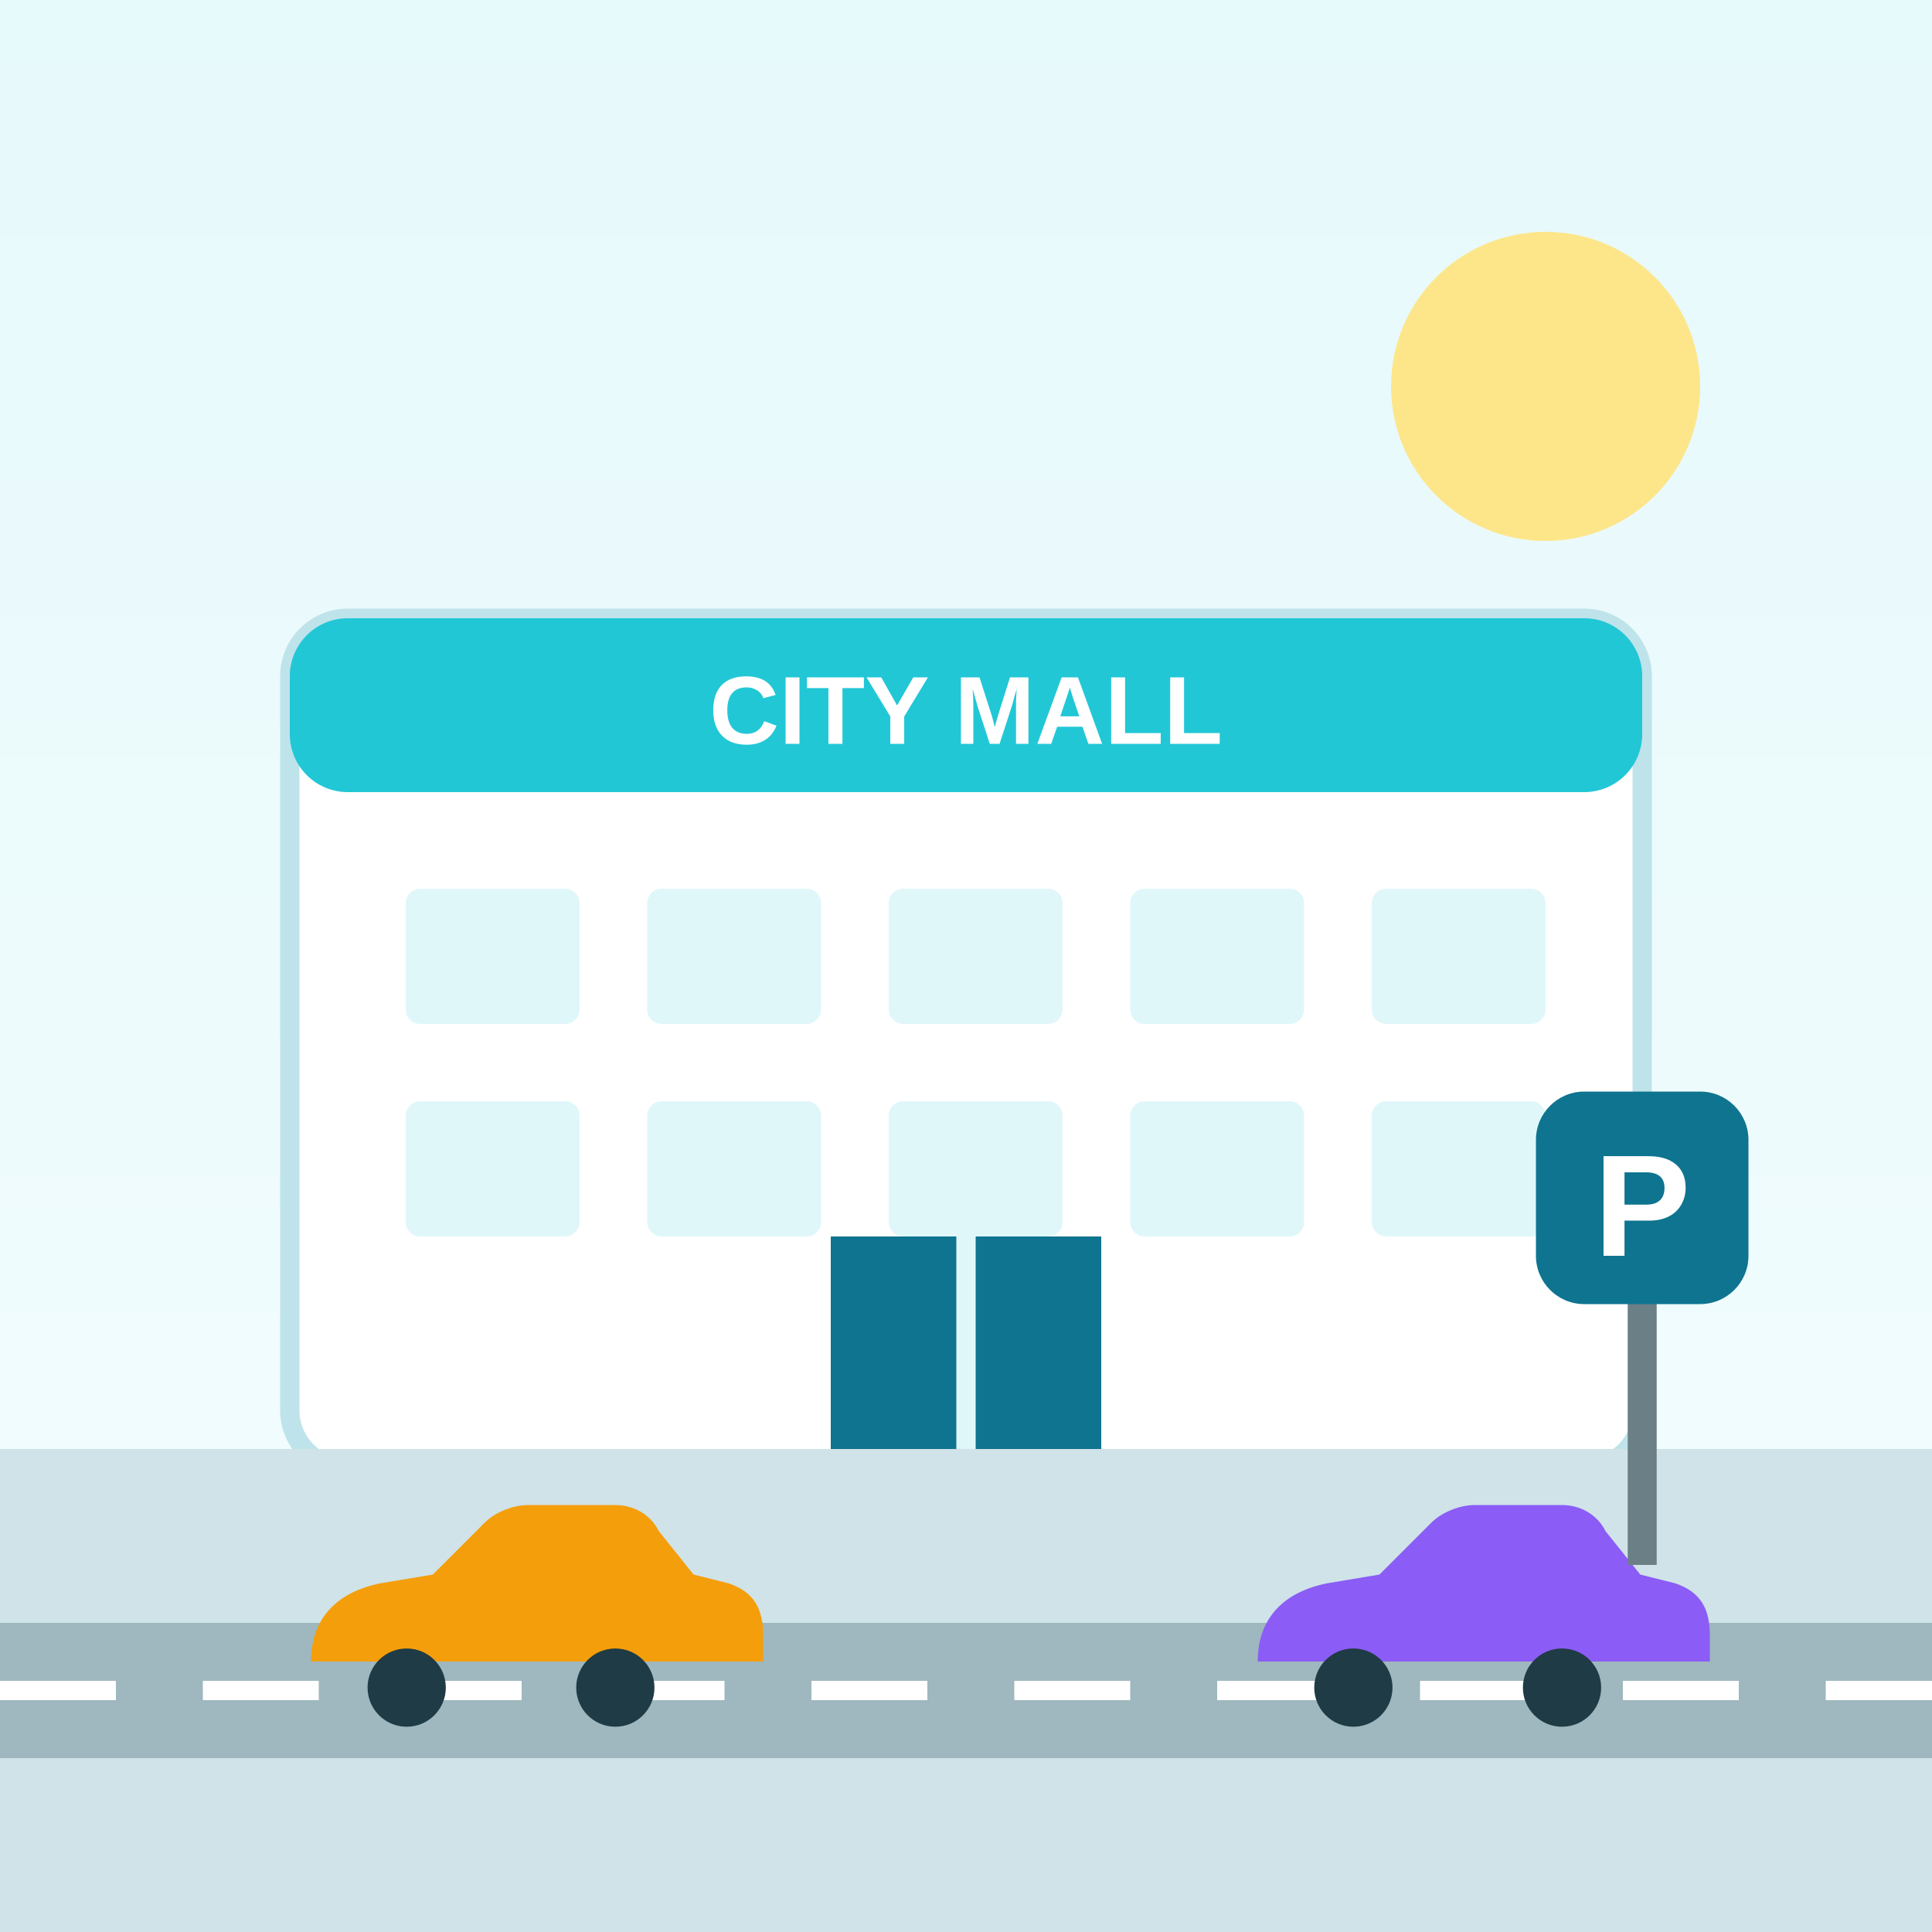
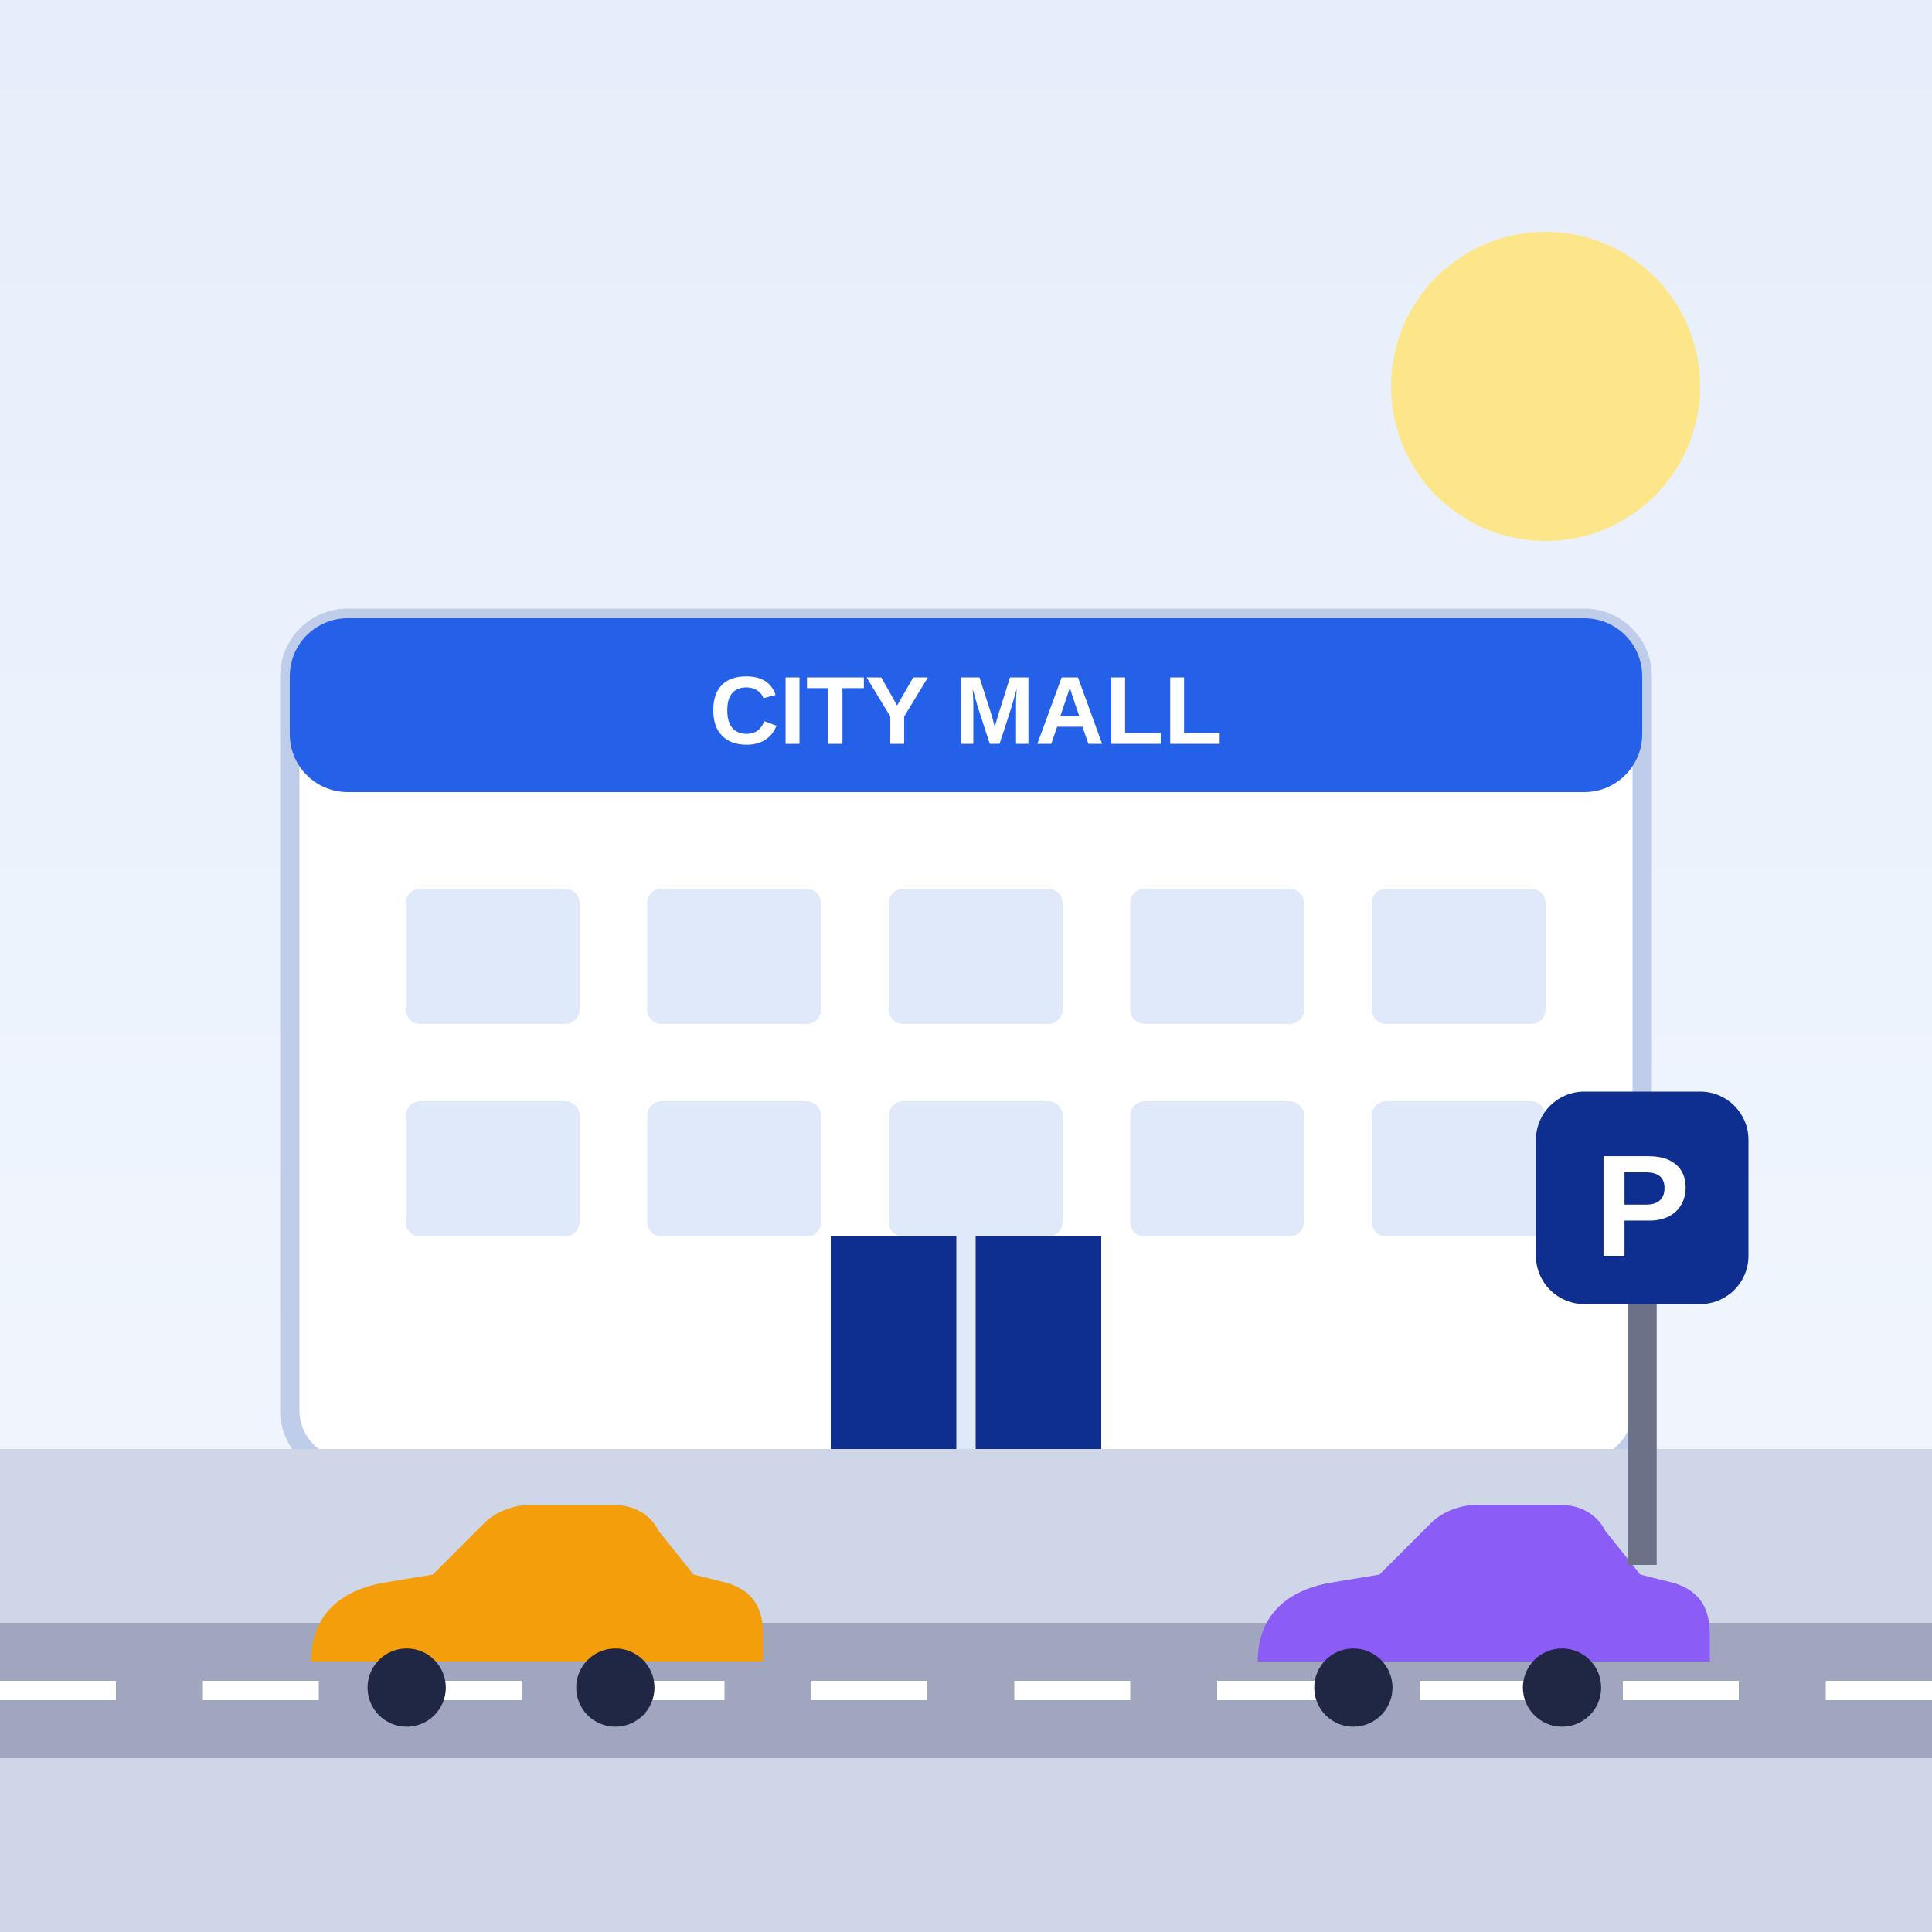
<svg xmlns="http://www.w3.org/2000/svg" viewBox="0 0 200 200" role="img" aria-label="Shopping mall with parking">
  <defs>
    <linearGradient id="s" x1="0" y1="0" x2="0" y2="1">
-       <stop offset="0" stop-color="#e6f9fb" />
-       <stop offset="1" stop-color="#f4fdfe" />
+       <stop offset="0" stop-color="#e6eefb" />
+       <stop offset="1" stop-color="#f4f8fe" />
    </linearGradient>
  </defs>
  <rect width="200" height="200" fill="url(#s)" />
  <circle cx="160" cy="40" r="16" fill="#fde68a" />
-   <rect x="30" y="64" width="140" height="88" rx="6" fill="#fff" stroke="#bfe3ea" stroke-width="2" />
-   <rect x="30" y="64" width="140" height="18" rx="6" fill="#22c7d6" />
+   <rect x="30" y="64" width="140" height="88" rx="6" fill="#fff" stroke="#bfccea" stroke-width="2" />
+   <rect x="30" y="64" width="140" height="18" rx="6" fill="#2460e8" />
  <text x="100" y="77" text-anchor="middle" style="font:800 10px Arial,sans-serif" fill="#fff">CITY MALL</text>
-   <rect x="42" y="92" width="18" height="14" rx="1.5" fill="#e0f7fa" />
-   <rect x="67" y="92" width="18" height="14" rx="1.5" fill="#e0f7fa" />
-   <rect x="92" y="92" width="18" height="14" rx="1.5" fill="#e0f7fa" />
-   <rect x="117" y="92" width="18" height="14" rx="1.5" fill="#e0f7fa" />
-   <rect x="142" y="92" width="18" height="14" rx="1.5" fill="#e0f7fa" />
-   <rect x="42" y="114" width="18" height="14" rx="1.5" fill="#e0f7fa" />
-   <rect x="67" y="114" width="18" height="14" rx="1.5" fill="#e0f7fa" />
-   <rect x="92" y="114" width="18" height="14" rx="1.5" fill="#e0f7fa" />
-   <rect x="117" y="114" width="18" height="14" rx="1.5" fill="#e0f7fa" />
-   <rect x="142" y="114" width="18" height="14" rx="1.5" fill="#e0f7fa" />
-   <rect x="86" y="128" width="28" height="24" fill="#0e7490" />
-   <rect x="99" y="128" width="2" height="24" fill="#e0f7fa" />
-   <rect y="150" width="200" height="50" fill="#cfe3e8" />
-   <rect y="168" width="200" height="14" fill="#9fb7be" />
+   <rect x="42" y="92" width="18" height="14" rx="1.5" fill="#e0e9fa" />
+   <rect x="67" y="92" width="18" height="14" rx="1.5" fill="#e0e9fa" />
+   <rect x="92" y="92" width="18" height="14" rx="1.5" fill="#e0e9fa" />
+   <rect x="117" y="92" width="18" height="14" rx="1.5" fill="#e0e9fa" />
+   <rect x="142" y="92" width="18" height="14" rx="1.5" fill="#e0e9fa" />
+   <rect x="42" y="114" width="18" height="14" rx="1.5" fill="#e0e9fa" />
+   <rect x="67" y="114" width="18" height="14" rx="1.5" fill="#e0e9fa" />
+   <rect x="92" y="114" width="18" height="14" rx="1.5" fill="#e0e9fa" />
+   <rect x="117" y="114" width="18" height="14" rx="1.5" fill="#e0e9fa" />
+   <rect x="142" y="114" width="18" height="14" rx="1.5" fill="#e0e9fa" />
+   <rect x="86" y="128" width="28" height="24" fill="#0e2f90" />
+   <rect x="99" y="128" width="2" height="24" fill="#e0e9fa" />
+   <rect y="150" width="200" height="50" fill="#cfd6e8" />
+   <rect y="168" width="200" height="14" fill="#9fa6be" />
  <path d="M 0 175 H 200" stroke="#fff" stroke-width="2" stroke-dasharray="12 9" />
  <g transform="translate(52 172) scale(0.9)">
    <path d="M -22 0 c 0 -5 3 -8 8 -9 l 6 -1 l 6 -6 c 1 -1 3 -2 5 -2 h 10 c 2 0 4 1 5 3 l 4 5 l 4 1 c 3 1 4 3 4 6 v 3 h -52 z" fill="#f59e0b" />
-     <circle cx="-11" cy="3" r="4.5" fill="#1f3b45" />
-     <circle cx="13" cy="3" r="4.5" fill="#1f3b45" />
+     <circle cx="-11" cy="3" r="4.5" fill="#1f2745" />
+     <circle cx="13" cy="3" r="4.5" fill="#1f2745" />
  </g>
  <g transform="translate(150 172) scale(0.9)">
    <path d="M -22 0 c 0 -5 3 -8 8 -9 l 6 -1 l 6 -6 c 1 -1 3 -2 5 -2 h 10 c 2 0 4 1 5 3 l 4 5 l 4 1 c 3 1 4 3 4 6 v 3 h -52 z" fill="#8b5cf6" />
-     <circle cx="-11" cy="3" r="4.5" fill="#1f3b45" />
-     <circle cx="13" cy="3" r="4.5" fill="#1f3b45" />
+     <circle cx="-11" cy="3" r="4.5" fill="#1f2745" />
+     <circle cx="13" cy="3" r="4.5" fill="#1f2745" />
  </g>
  <g transform="translate(170 124)">
-     <rect x="-1.5" y="10" width="3" height="28" fill="#6b7f86" />
-     <rect x="-11" y="-11" width="22" height="22" rx="5" fill="#0e7490" />
+     <rect x="-1.5" y="10" width="3" height="28" fill="#6b7186" />
+     <rect x="-11" y="-11" width="22" height="22" rx="5" fill="#0e2f90" />
    <text y="6" text-anchor="middle" style="font:800 15px Arial,sans-serif" fill="#fff">P</text>
  </g>
</svg>
